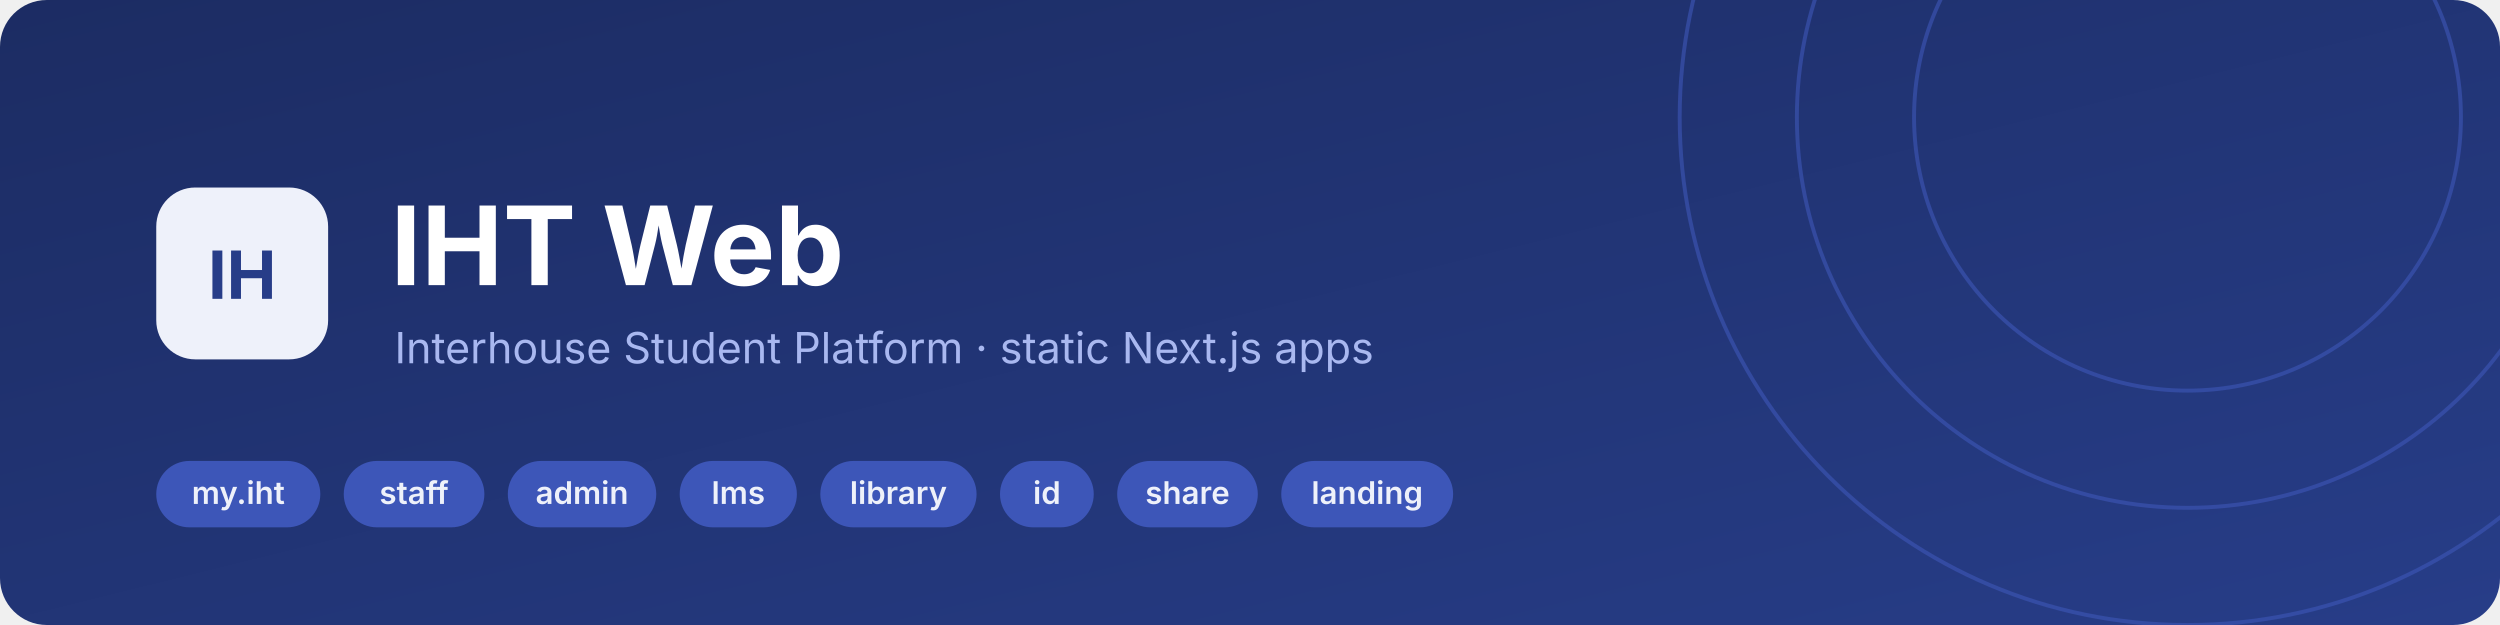
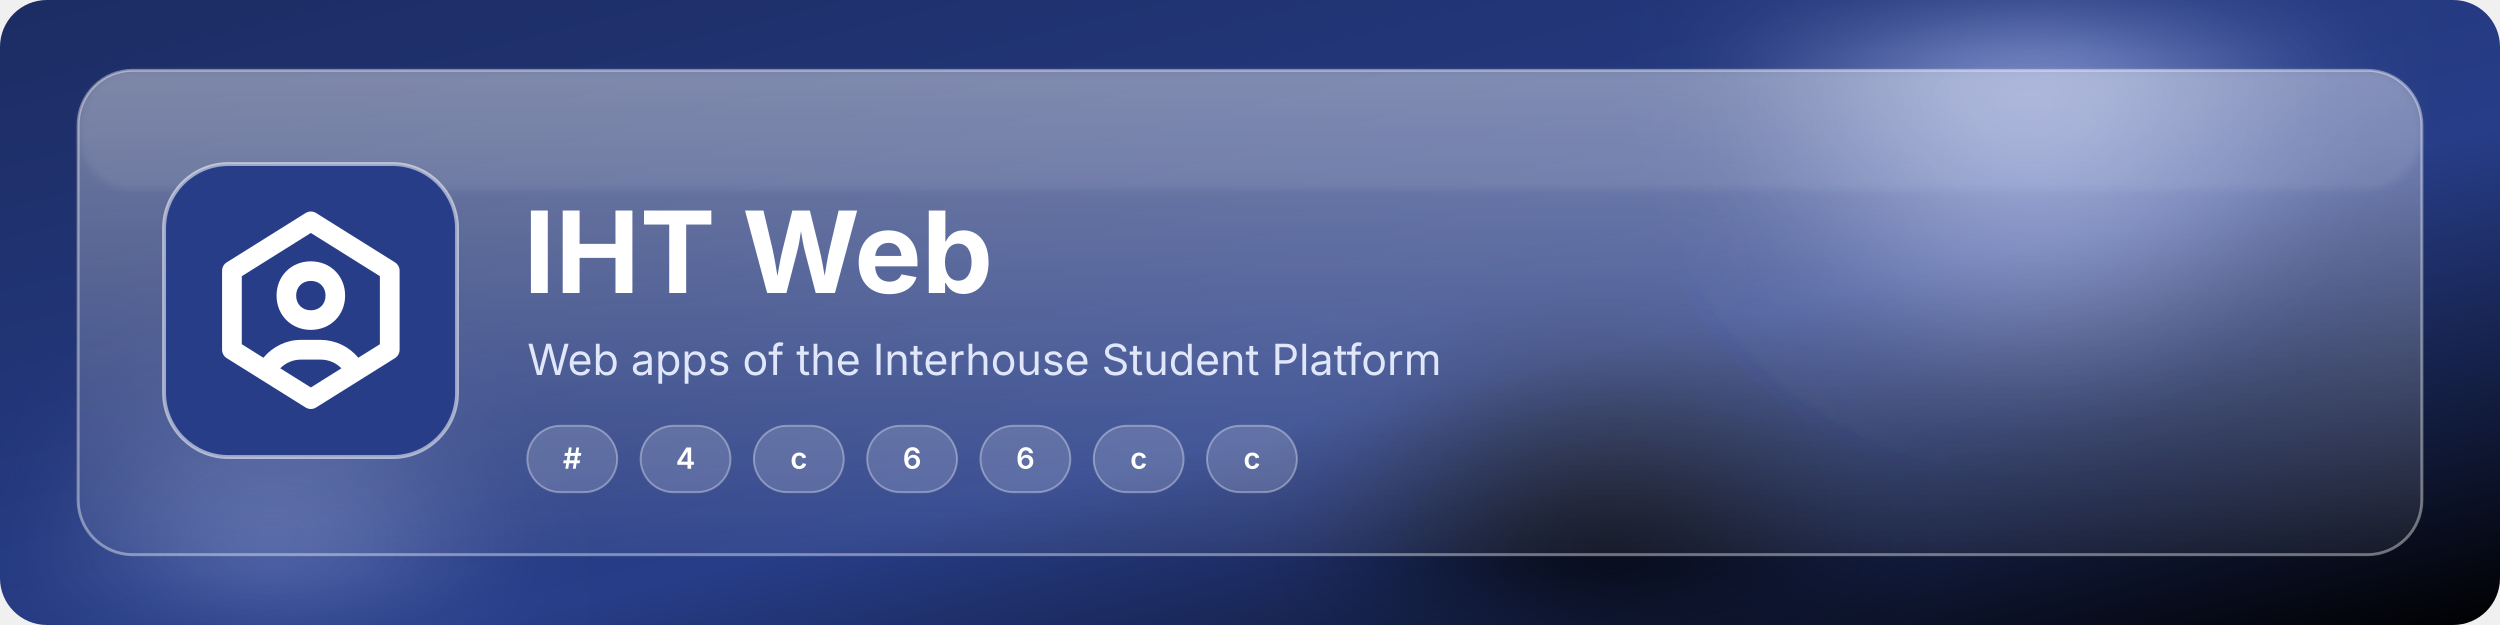
<svg xmlns="http://www.w3.org/2000/svg" width="1280" height="320" viewBox="0 0 1280 320" role="img" aria-labelledby="t d">
  <defs>
    <linearGradient id="bg" x1="0" y1="0" x2="1" y2="1">
      <stop offset="0" stop-color="#1c2c63" />
-       <stop offset="1" stop-color="#273d88" />
+       <stop offset="0.6" stop-color="#273d88" />
+       <stop offset="1" stop-color="['my.iht', 'staff', 'admin', 'lms', 'library', 'id']" />
    </linearGradient>
+     <radialGradient id="glow1" cx="0.5" cy="0.5" r="0.5">
+       <stop offset="0" stop-color="#a9b8f0" stop-opacity="0.75" />
+       <stop offset="1" stop-color="#a9b8f0" stop-opacity="0" />
+     </radialGradient>
+     <radialGradient id="glow2" cx="0.5" cy="0.5" r="0.5">
+       <stop offset="0" stop-color="['my.iht', 'staff', 'admin', 'lms', 'library', 'id']" stop-opacity="0.9" />
+       <stop offset="1" stop-color="['my.iht', 'staff', 'admin', 'lms', 'library', 'id']" stop-opacity="0" />
+     </radialGradient>
+     <linearGradient id="sheen" x1="0" y1="0" x2="0" y2="1">
+       <stop offset="0" stop-color="#ffffff" stop-opacity="0.38" />
+       <stop offset="1" stop-color="#ffffff" stop-opacity="0.06" />
+     </linearGradient>
+     <filter id="blur" x="-20%" y="-20%" width="140%" height="140%">
+       <feGaussianBlur stdDeviation="28" />
+     </filter>
+     <filter id="soft" x="-20%" y="-20%" width="140%" height="140%">
+       <feGaussianBlur stdDeviation="2" />
+     </filter>
+     <clipPath id="card">
+       <rect width="1280" height="320" rx="24" />
+     </clipPath>
+     <clipPath id="tile">
+       <rect width="500" height="500" rx="110" />
+     </clipPath>
  </defs>
-   <rect width="1280" height="320" rx="24" fill="url(#bg)" />
-   <g fill="none" stroke="#3d56b8" stroke-width="2" opacity="0.6">
-     <circle cx="1120" cy="60" r="140" />
-     <circle cx="1120" cy="60" r="200" />
-     <circle cx="1120" cy="60" r="260" />
-   </g>
-   <rect x="80" y="96" width="88" height="88" rx="20" fill="#eef1fa" />
-   <text x="124" y="153" text-anchor="middle" font-family="Inter, system-ui, sans-serif" font-size="34" font-weight="700" fill="#273d88">IH</text>
-   <text x="200" y="146" font-family="Inter, system-ui, sans-serif" font-size="56" font-weight="700" fill="#ffffff">IHT Web</text>
-   <text x="202" y="186" font-family="Inter, system-ui, sans-serif" font-size="22" fill="#a9b8f0">Interhouse Student Platform · static Next.js apps</text>
-   <g font-family="Inter, system-ui, sans-serif" font-size="16" font-weight="600" fill="#eef1fa">
-     <g transform="translate(80 236)">
-       <rect width="84" height="34" rx="17" fill="#3d56b8" />
-       <text x="42" y="22" text-anchor="middle">my.iht</text>
-       <rect x="96" width="72" height="34" rx="17" fill="#3d56b8" />
-       <text x="132" y="22" text-anchor="middle">staff</text>
-       <rect x="180" width="76" height="34" rx="17" fill="#3d56b8" />
-       <text x="218" y="22" text-anchor="middle">admin</text>
-       <rect x="268" width="60" height="34" rx="17" fill="#3d56b8" />
-       <text x="298" y="22" text-anchor="middle">lms</text>
-       <rect x="340" width="80" height="34" rx="17" fill="#3d56b8" />
-       <text x="380" y="22" text-anchor="middle">library</text>
-       <rect x="432" width="48" height="34" rx="17" fill="#3d56b8" />
-       <text x="456" y="22" text-anchor="middle">id</text>
-       <rect x="492" width="72" height="34" rx="17" fill="#3d56b8" />
-       <text x="528" y="22" text-anchor="middle">share</text>
-       <rect x="576" width="88" height="34" rx="17" fill="#3d56b8" />
-       <text x="620" y="22" text-anchor="middle">landing</text>
+   <g clip-path="url(#card)">
+     <rect width="1280" height="320" fill="url(#bg)" />
+     <g filter="url(#blur)">
+       <circle cx="1040" cy="40" r="170" fill="url(#glow1)" />
+       <circle cx="820" cy="300" r="150" fill="url(#glow2)" />
+       <circle cx="140" cy="300" r="130" fill="url(#glow1)" opacity="0.6" />
+     </g>
+     <rect x="40" y="36" width="1200" height="248" rx="28" fill="url(#sheen)" stroke="#ffffff" stroke-opacity="0.4" stroke-width="1.5" />
+     <rect x="41" y="37" width="1198" height="60" rx="27" fill="#ffffff" fill-opacity="0.08" filter="url(#soft)" />
+     <g transform="translate(84 84) scale(0.3)">
+       <g clip-path="url(#tile)">
+         <rect width="500" height="500" fill="#273D88" />
+         <path d="M192 224.5C192 257.929 217.071 283 250.5 283C283.929 283 309 257.929 309 224.5C309 191.071 283.929 166 250.5 166C217.071 166 192 191.071 192 224.5ZM275.571 224.5C275.571 239.209 265.209 249.571 250.5 249.571C235.791 249.571 225.429 239.209 225.429 224.5C225.429 209.791 235.791 199.429 250.5 199.429C265.209 199.429 275.571 209.791 275.571 224.5Z" fill="white" />
+         <path d="M394.088 167.776L259.422 83.528C254.035 80.157 246.965 80.157 241.578 83.528L106.912 167.776C102.03 170.809 99 176.201 99 182.099V316.897C99 322.626 102.03 328.187 106.912 331.22L241.578 415.469C244.26 417.124 247.349 418 250.5 418C253.651 418 256.74 417.124 259.422 415.469L394.088 331.22C398.97 328.187 402 322.795 402 316.897V182.099C402 176.37 398.97 170.809 394.088 167.776ZM250.5 381.263L198.317 348.575C207.575 339.139 220.032 333.747 233.667 333.747H267.333C280.8 333.747 293.425 339.139 302.683 348.575L250.5 381.263ZM368.333 307.461L331.468 330.546C323.667 321.065 313.877 313.419 302.793 308.148C291.71 302.878 279.604 300.112 267.333 300.047H233.667C208.753 300.047 185.355 311.505 169.532 330.546L132.667 307.461V191.366L250.5 117.564L368.333 191.366V307.461Z" fill="white" />
+       </g>
+     </g>
+     <rect x="84" y="84" width="150" height="150" rx="33" fill="none" stroke="#ffffff" stroke-opacity="0.55" stroke-width="2" />
+     <text x="268" y="150" font-family="Inter, system-ui, sans-serif" font-size="58" font-weight="700" fill="#ffffff">IHT Web</text>
+     <text x="270" y="192" font-family="Inter, system-ui, sans-serif" font-size="22" fill="#e1e7fa">Web apps of the Interhouse Student Platform</text>
+     <g transform="translate(270 218)" font-family="Inter, system-ui, sans-serif" font-size="15" font-weight="600" fill="#ffffff">
+       <rect x="0" width="46" height="34" rx="17" fill="#ffffff" fill-opacity="0.16" stroke="#ffffff" stroke-opacity="0.35" />
+       <text x="23.0" y="22" text-anchor="middle">#</text>
+       <rect x="58" width="46" height="34" rx="17" fill="#ffffff" fill-opacity="0.16" stroke="#ffffff" stroke-opacity="0.35" />
+       <text x="81.0" y="22" text-anchor="middle">4</text>
+       <rect x="116" width="46" height="34" rx="17" fill="#ffffff" fill-opacity="0.16" stroke="#ffffff" stroke-opacity="0.35" />
+       <text x="139.0" y="22" text-anchor="middle">c</text>
+       <rect x="174" width="46" height="34" rx="17" fill="#ffffff" fill-opacity="0.16" stroke="#ffffff" stroke-opacity="0.35" />
+       <text x="197.0" y="22" text-anchor="middle">6</text>
+       <rect x="232" width="46" height="34" rx="17" fill="#ffffff" fill-opacity="0.16" stroke="#ffffff" stroke-opacity="0.35" />
+       <text x="255.0" y="22" text-anchor="middle">6</text>
+       <rect x="290" width="46" height="34" rx="17" fill="#ffffff" fill-opacity="0.16" stroke="#ffffff" stroke-opacity="0.35" />
+       <text x="313.0" y="22" text-anchor="middle">c</text>
+       <rect x="348" width="46" height="34" rx="17" fill="#ffffff" fill-opacity="0.16" stroke="#ffffff" stroke-opacity="0.35" />
+       <text x="371.0" y="22" text-anchor="middle">c</text>
    </g>
  </g>
</svg>
